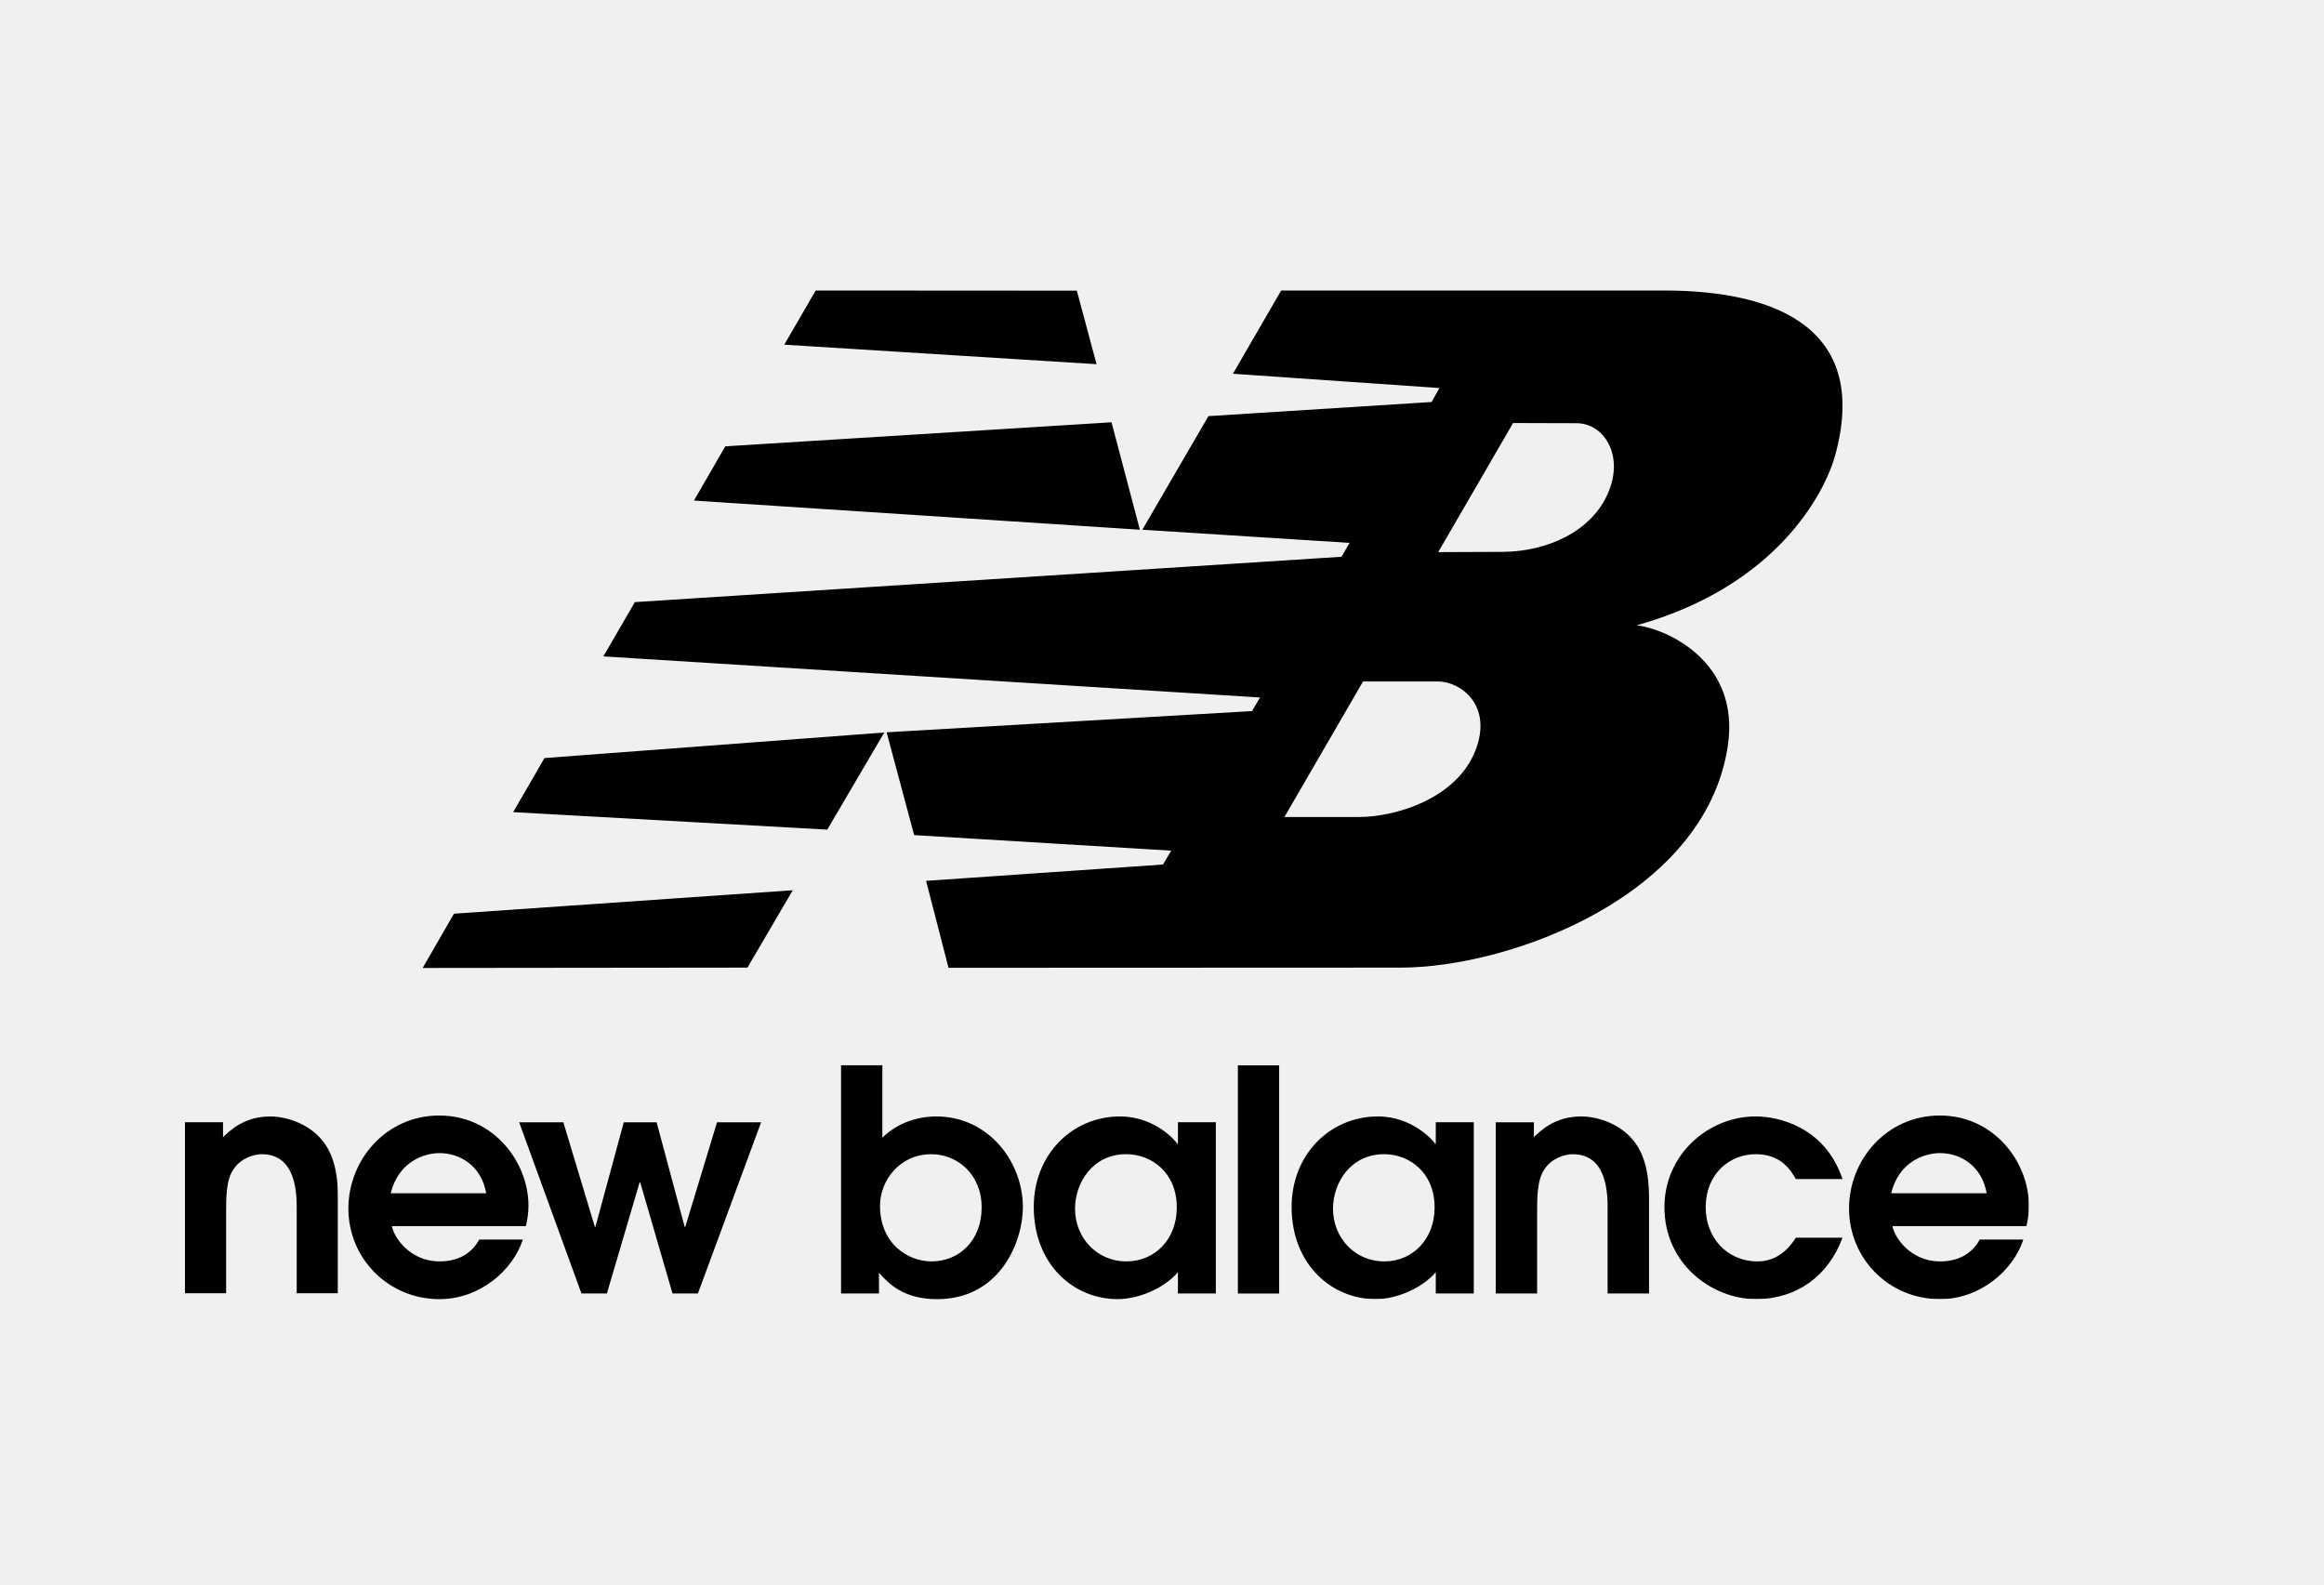
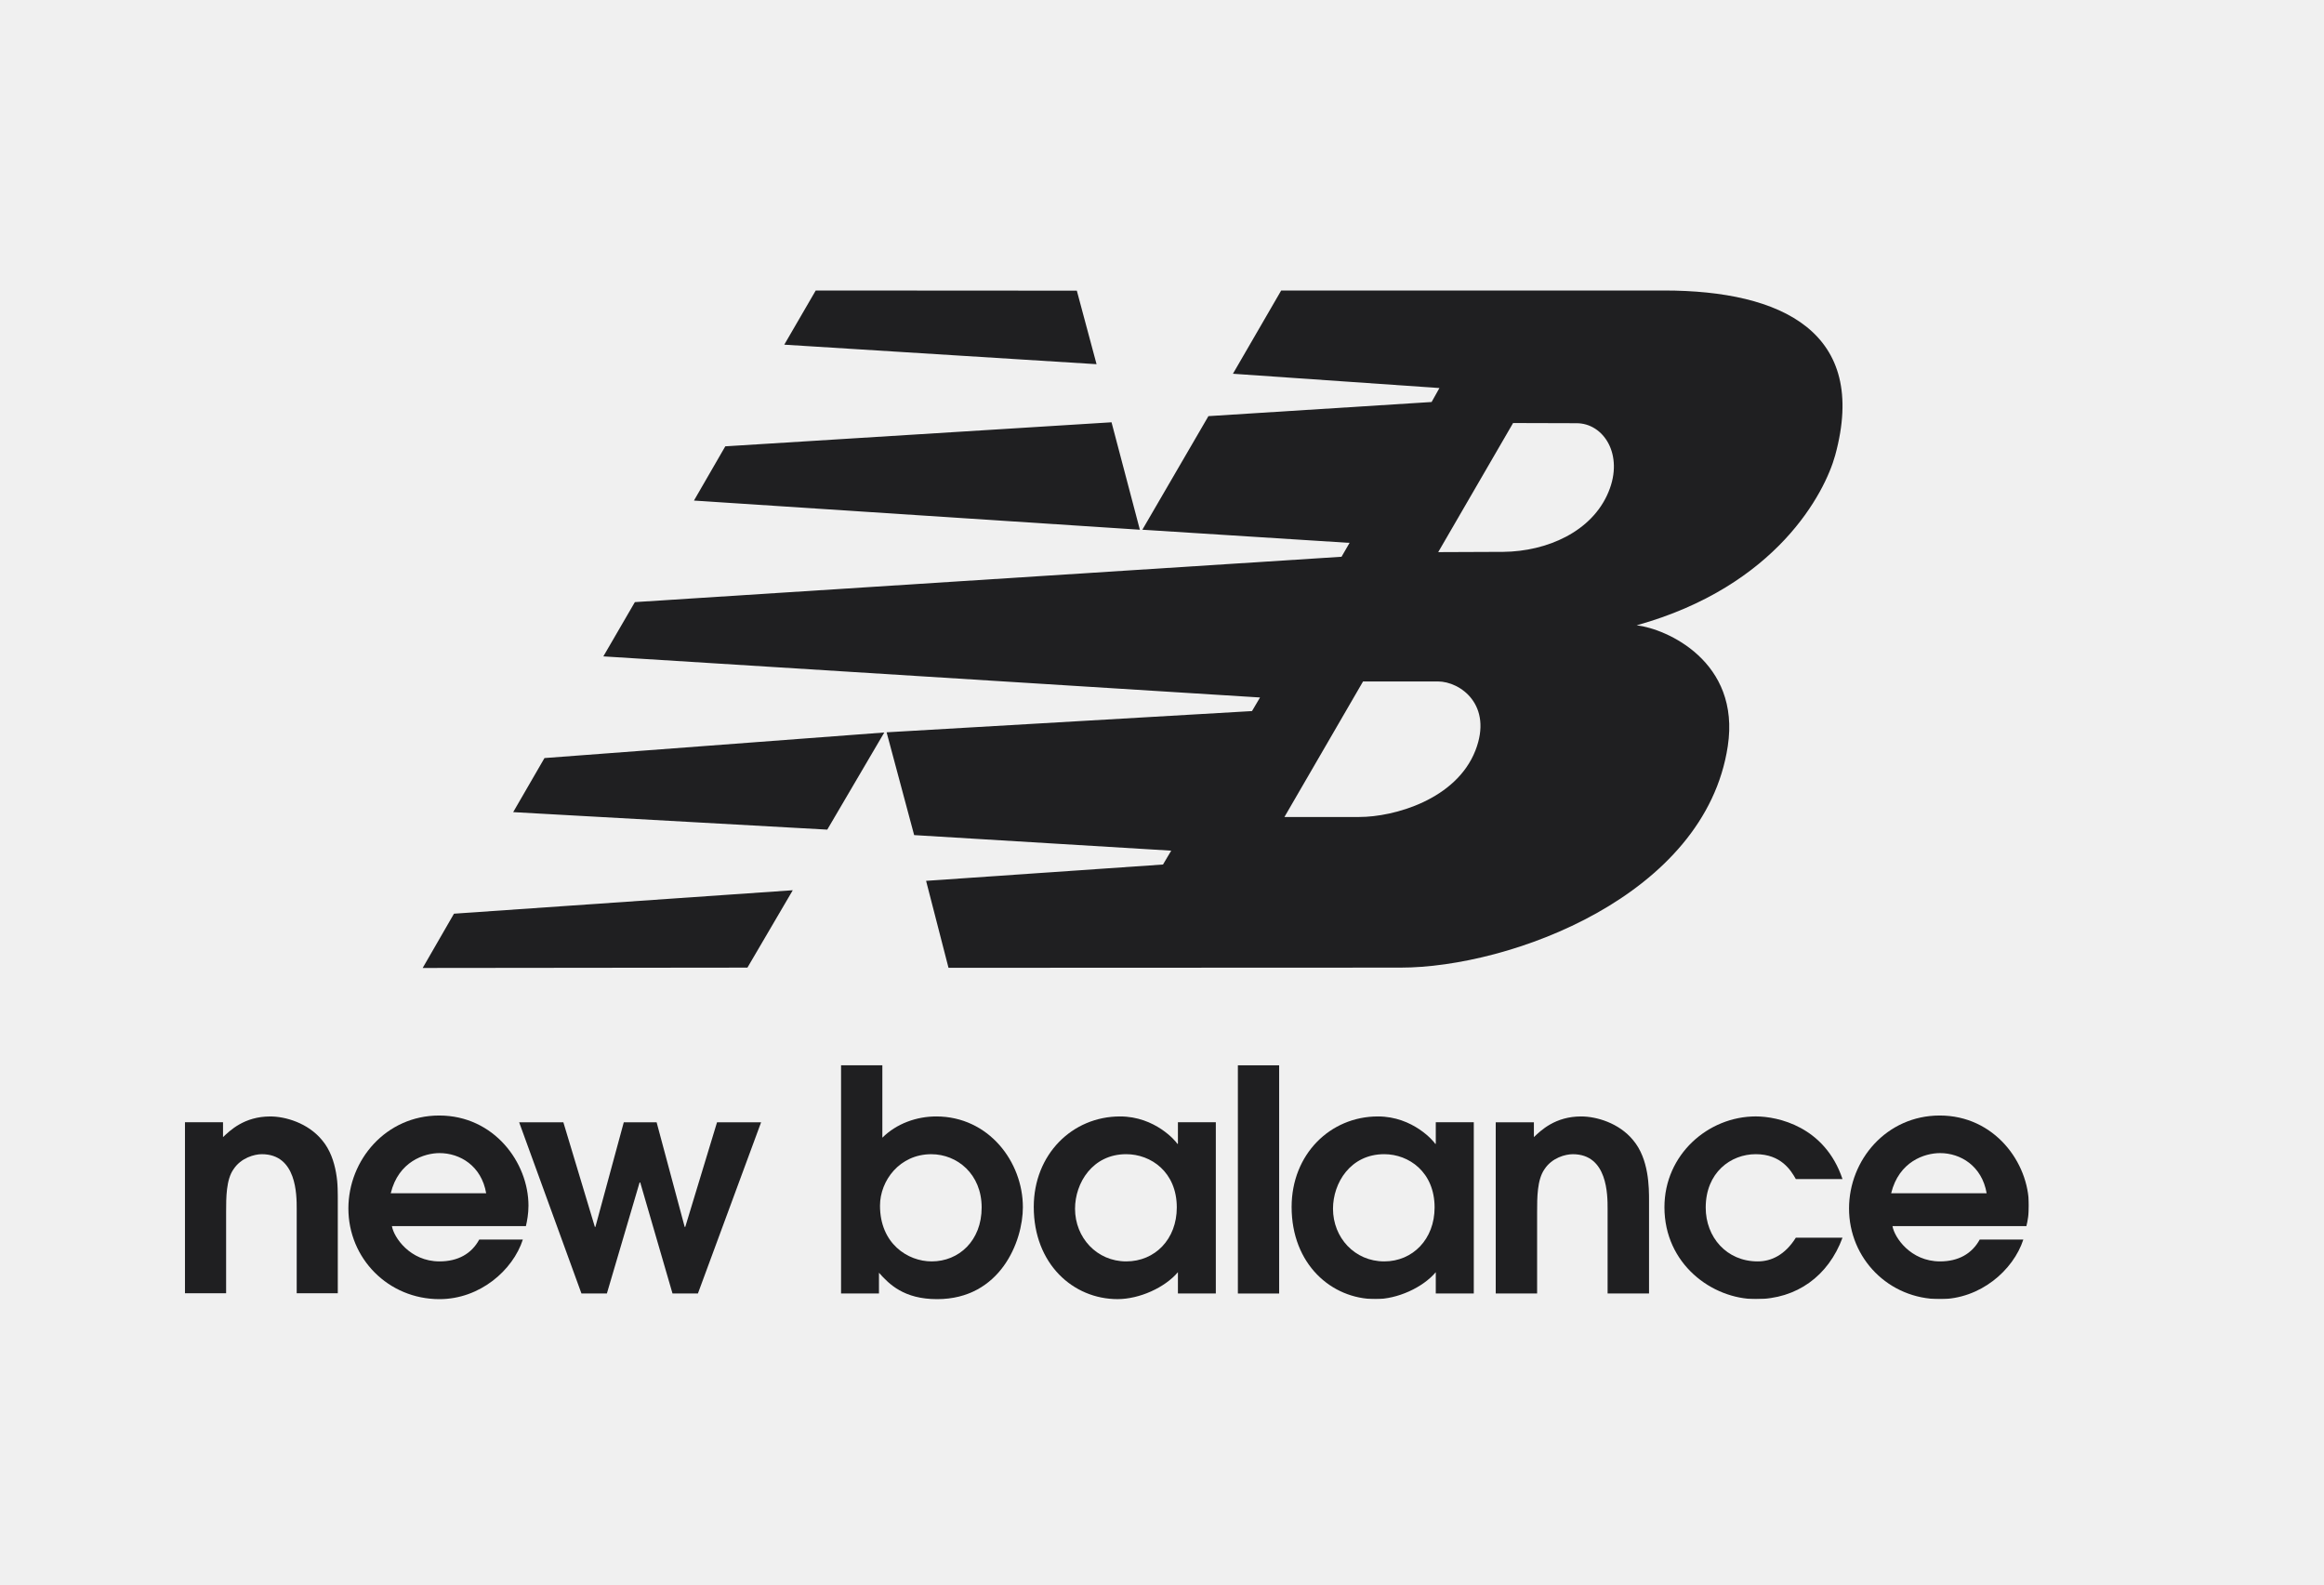
<svg xmlns="http://www.w3.org/2000/svg" xmlns:xlink="http://www.w3.org/1999/xlink" width="88px" height="60px" viewBox="0 0 88 60" version="1.1">
  <defs>
    <polygon id="path-1" points="0 0.395 5.799 0.395 5.799 7.099 0 7.099" />
    <polygon id="path-3" points="0 38.192 69.826 38.192 69.826 -0 0 -0" />
  </defs>
  <g id="Brand-/-NB" stroke="none" stroke-width="1" fill="none" fill-rule="evenodd">
    <g id="Group-20" transform="translate(7, 11)">
      <g>
-         <path d="M26.484,16.736 L24.325,20.414 L12.432,19.751 L13.617,17.704 L26.484,16.736 Z M35.089,4.99 L36.162,9.058 L19.277,7.954 L20.464,5.9 L35.089,4.99 Z M23.888,0 L33.775,0.006 L34.522,2.79 L22.697,2.051 L23.888,0 Z M23.019,22.709 L21.302,25.639 L9.005,25.652 L10.19,23.597 L23.019,22.709 Z M44.613,14.803 L41.636,19.935 L44.472,19.935 C45.786,19.935 48.138,19.277 48.867,17.42 C49.539,15.699 48.301,14.803 47.444,14.803 L44.613,14.803 Z M47.459,9.906 L49.926,9.896 C51.571,9.879 53.288,9.137 53.91,7.621 C54.495,6.212 53.72,5.018 52.689,5.025 L50.294,5.018 L47.459,9.906 Z M36.256,9.058 L38.758,4.757 L47.209,4.222 L47.505,3.693 L39.686,3.152 L41.513,0 L56.011,0 C60.472,0 63.769,1.579 62.49,6.241 C62.104,7.645 60.291,11.195 54.974,12.677 C56.105,12.808 58.91,14.047 58.424,17.251 C57.568,22.937 50.163,25.639 46.035,25.639 L28.916,25.646 L28.067,22.353 L37.038,21.735 L37.349,21.21 L27.615,20.621 L26.572,16.729 L40.408,15.925 L40.712,15.41 L15.846,13.854 L17.04,11.799 L43.798,10.082 L44.102,9.556 L36.256,9.058 Z" id="Fill-1" fill="#000000" />
+         <path d="M26.484,16.736 L24.325,20.414 L12.432,19.751 L13.617,17.704 L26.484,16.736 Z M35.089,4.99 L36.162,9.058 L19.277,7.954 L20.464,5.9 L35.089,4.99 Z M23.888,0 L33.775,0.006 L34.522,2.79 L22.697,2.051 L23.888,0 Z M23.019,22.709 L21.302,25.639 L9.005,25.652 L10.19,23.597 L23.019,22.709 Z M44.613,14.803 L41.636,19.935 L44.472,19.935 C45.786,19.935 48.138,19.277 48.867,17.42 C49.539,15.699 48.301,14.803 47.444,14.803 L44.613,14.803 Z M47.459,9.906 L49.926,9.896 C51.571,9.879 53.288,9.137 53.91,7.621 C54.495,6.212 53.72,5.018 52.689,5.025 L50.294,5.018 L47.459,9.906 Z M36.256,9.058 L38.758,4.757 L47.209,4.222 L47.505,3.693 L39.686,3.152 L41.513,0 L56.011,0 C60.472,0 63.769,1.579 62.49,6.241 C62.104,7.645 60.291,11.195 54.974,12.677 C56.105,12.808 58.91,14.047 58.424,17.251 C57.568,22.937 50.163,25.639 46.035,25.639 L28.916,25.646 L28.067,22.353 L37.038,21.735 L37.349,21.21 L27.615,20.621 L26.572,16.729 L40.408,15.925 L40.712,15.41 L15.846,13.854 L17.04,11.799 L43.798,10.082 L44.102,9.556 L36.256,9.058 Z" id="Fill-1" fill="#1F1F21" />
        <g id="Group-5" transform="translate(0, 30.87935)">
          <mask id="mask-2" fill="white">
            <use xlink:href="#path-1" />
          </mask>
          <g id="Clip-4" />
-           <path d="M-0,7.099 L1.562,7.099 L1.562,4.013 C1.562,3.468 1.562,2.788 1.844,2.392 C2.128,1.96 2.636,1.824 2.914,1.824 C4.235,1.824 4.235,3.365 4.235,3.894 L4.235,7.099 L5.799,7.099 L5.799,3.595 C5.799,3.093 5.799,2.006 5.197,1.294 C4.658,0.636 3.797,0.395 3.234,0.395 C2.247,0.395 1.707,0.93 1.445,1.177 L1.445,0.615 L-0,0.615 L-0,7.099" id="Fill-3" fill="#000000" mask="url(#mask-2)" />
+           <path d="M-0,7.099 L1.562,7.099 L1.562,4.013 C1.562,3.468 1.562,2.788 1.844,2.392 C2.128,1.96 2.636,1.824 2.914,1.824 C4.235,1.824 4.235,3.365 4.235,3.894 L4.235,7.099 L5.799,7.099 L5.799,3.595 C5.799,3.093 5.799,2.006 5.197,1.294 C4.658,0.636 3.797,0.395 3.234,0.395 C2.247,0.395 1.707,0.93 1.445,1.177 L1.445,0.615 L-0,0.615 L-0,7.099" id="Fill-3" fill="#1F1F21" mask="url(#mask-2)" />
        </g>
-         <path d="M12.914,35.427 C12.961,35.223 13.011,34.954 13.011,34.651 C13.011,33.018 11.705,31.239 9.631,31.239 C7.616,31.239 6.192,32.922 6.192,34.759 C6.192,36.65 7.7,38.192 9.642,38.192 C11.169,38.192 12.422,37.1 12.798,35.935 L11.147,35.935 C10.855,36.476 10.337,36.763 9.642,36.763 C8.523,36.763 7.911,35.849 7.84,35.427 L12.914,35.427 Z M7.796,34.182 C8.089,32.978 9.069,32.662 9.642,32.662 C10.418,32.662 11.231,33.144 11.409,34.182 L7.796,34.182 Z" id="Fill-6" fill="#000000" />
-         <polygon id="Fill-8" fill="#000000" points="15.017 37.978 15.98 37.978 17.219 33.774 17.243 33.774 18.465 37.978 19.427 37.978 21.82 31.495 20.151 31.495 18.948 35.457 18.926 35.457 17.863 31.495 16.62 31.495 15.545 35.457 15.525 35.457 14.332 31.495 12.658 31.495" />
-         <path d="M24.847,37.978 L26.283,37.978 L26.283,37.193 C26.673,37.63 27.227,38.192 28.485,38.192 C30.875,38.192 31.732,36.009 31.732,34.711 C31.732,32.99 30.436,31.274 28.45,31.274 C27.716,31.274 26.956,31.538 26.411,32.078 L26.411,29.337 L24.847,29.337 L24.847,37.978 Z M26.322,34.652 C26.322,33.708 27.062,32.704 28.264,32.704 C29.247,32.704 30.171,33.458 30.171,34.722 C30.171,35.981 29.308,36.763 28.279,36.763 C27.367,36.763 26.322,36.086 26.322,34.652 Z" id="Fill-10" fill="#000000" />
-         <path d="M39.038,31.494 L37.603,31.494 L37.603,32.311 L37.581,32.311 C37.536,32.224 36.747,31.274 35.412,31.274 C33.6,31.274 32.144,32.713 32.144,34.702 C32.144,36.857 33.634,38.191 35.317,38.191 C36.143,38.191 37.108,37.757 37.603,37.171 L37.603,37.978 L39.038,37.978 L39.038,31.494 Z M37.56,34.721 C37.56,35.921 36.736,36.763 35.645,36.763 C34.534,36.763 33.707,35.865 33.707,34.768 C33.707,33.795 34.367,32.703 35.645,32.703 C36.581,32.703 37.56,33.377 37.56,34.721 Z" id="Fill-12" fill="#000000" />
+         <path d="M12.914,35.427 C12.961,35.223 13.011,34.954 13.011,34.651 C13.011,33.018 11.705,31.239 9.631,31.239 C7.616,31.239 6.192,32.922 6.192,34.759 C6.192,36.65 7.7,38.192 9.642,38.192 C11.169,38.192 12.422,37.1 12.798,35.935 L11.147,35.935 C10.855,36.476 10.337,36.763 9.642,36.763 C8.523,36.763 7.911,35.849 7.84,35.427 L12.914,35.427 Z M7.796,34.182 C8.089,32.978 9.069,32.662 9.642,32.662 C10.418,32.662 11.231,33.144 11.409,34.182 L7.796,34.182 Z" id="Fill-6" fill="#1F1F21" />
+         <polygon id="Fill-8" fill="#1F1F21" points="15.017 37.978 15.98 37.978 17.219 33.774 17.243 33.774 18.465 37.978 19.427 37.978 21.82 31.495 20.151 31.495 18.948 35.457 18.926 35.457 17.863 31.495 16.62 31.495 15.545 35.457 15.525 35.457 14.332 31.495 12.658 31.495" />
+         <path d="M24.847,37.978 L26.283,37.978 L26.283,37.193 C26.673,37.63 27.227,38.192 28.485,38.192 C30.875,38.192 31.732,36.009 31.732,34.711 C31.732,32.99 30.436,31.274 28.45,31.274 C27.716,31.274 26.956,31.538 26.411,32.078 L26.411,29.337 L24.847,29.337 L24.847,37.978 Z M26.322,34.652 C26.322,33.708 27.062,32.704 28.264,32.704 C29.247,32.704 30.171,33.458 30.171,34.722 C30.171,35.981 29.308,36.763 28.279,36.763 C27.367,36.763 26.322,36.086 26.322,34.652 Z" id="Fill-10" fill="#1F1F21" />
+         <path d="M39.038,31.494 L37.603,31.494 L37.603,32.311 L37.581,32.311 C37.536,32.224 36.747,31.274 35.412,31.274 C33.6,31.274 32.144,32.713 32.144,34.702 C32.144,36.857 33.634,38.191 35.317,38.191 C36.143,38.191 37.108,37.757 37.603,37.171 L37.603,37.978 L39.038,37.978 L39.038,31.494 Z M37.56,34.721 C37.56,35.921 36.736,36.763 35.645,36.763 C34.534,36.763 33.707,35.865 33.707,34.768 C33.707,33.795 34.367,32.703 35.645,32.703 C36.581,32.703 37.56,33.377 37.56,34.721 Z" id="Fill-12" fill="#1F1F21" />
        <mask id="mask-4" fill="white">
          <use xlink:href="#path-3" />
        </mask>
        <g id="Clip-15" />
-         <polygon id="Fill-14" fill="#000000" mask="url(#mask-4)" points="39.873 37.979 41.436 37.979 41.436 29.338 39.873 29.338" />
-         <path d="M48.806,31.494 L47.367,31.494 L47.367,32.311 L47.346,32.311 C47.3,32.224 46.507,31.274 45.176,31.274 C43.364,31.274 41.908,32.713 41.908,34.702 C41.908,36.857 43.404,38.191 45.09,38.191 C45.913,38.191 46.872,37.757 47.367,37.171 L47.367,37.978 L48.806,37.978 L48.806,31.494 Z M47.322,34.721 C47.322,35.921 46.494,36.763 45.415,36.763 C44.298,36.763 43.475,35.865 43.475,34.768 C43.475,33.795 44.133,32.703 45.415,32.703 C46.345,32.703 47.322,33.377 47.322,34.721 Z" id="Fill-16" fill="#000000" mask="url(#mask-4)" />
-         <path d="M49.637,37.978 L51.204,37.978 L51.204,34.892 C51.204,34.348 51.204,33.668 51.484,33.272 C51.766,32.839 52.273,32.704 52.556,32.704 C53.873,32.704 53.873,34.244 53.873,34.773 L53.873,37.978 L55.442,37.978 L55.442,34.474 C55.442,33.972 55.442,32.885 54.84,32.173 C54.301,31.515 53.441,31.274 52.872,31.274 C51.883,31.274 51.344,31.809 51.082,32.056 L51.082,31.495 L49.637,31.495 L49.637,37.978" id="Fill-17" fill="#000000" mask="url(#mask-4)" />
-         <path d="M61.001,35.865 C60.59,36.52 60.071,36.763 59.556,36.763 C58.377,36.763 57.588,35.843 57.588,34.727 C57.588,33.398 58.534,32.703 59.484,32.703 C60.446,32.703 60.817,33.321 61.001,33.646 L62.768,33.646 C62.098,31.648 60.307,31.273 59.484,31.273 C57.681,31.273 56.025,32.719 56.025,34.712 C56.025,36.857 57.821,38.191 59.495,38.191 C61.03,38.191 62.235,37.314 62.768,35.865 L61.001,35.865" id="Fill-18" fill="#000000" mask="url(#mask-4)" />
-         <path d="M69.731,35.427 C69.782,35.223 69.826,34.954 69.826,34.651 C69.826,33.018 68.518,31.239 66.451,31.239 C64.433,31.239 63.015,32.922 63.015,34.759 C63.015,36.65 64.516,38.192 66.462,38.192 C67.985,38.192 69.236,37.1 69.615,35.935 L67.964,35.935 C67.669,36.476 67.151,36.763 66.462,36.763 C65.338,36.763 64.732,35.849 64.66,35.427 L69.731,35.427 Z M64.61,34.182 C64.906,32.978 65.877,32.662 66.462,32.662 C67.235,32.662 68.046,33.144 68.226,34.182 L64.61,34.182 Z" id="Fill-19" fill="#000000" mask="url(#mask-4)" />
+         <polygon id="Fill-14" fill="#1F1F21" mask="url(#mask-4)" points="39.873 37.979 41.436 37.979 41.436 29.338 39.873 29.338" />
+         <path d="M48.806,31.494 L47.367,31.494 L47.367,32.311 L47.346,32.311 C47.3,32.224 46.507,31.274 45.176,31.274 C43.364,31.274 41.908,32.713 41.908,34.702 C41.908,36.857 43.404,38.191 45.09,38.191 C45.913,38.191 46.872,37.757 47.367,37.171 L47.367,37.978 L48.806,37.978 L48.806,31.494 Z M47.322,34.721 C47.322,35.921 46.494,36.763 45.415,36.763 C44.298,36.763 43.475,35.865 43.475,34.768 C43.475,33.795 44.133,32.703 45.415,32.703 C46.345,32.703 47.322,33.377 47.322,34.721 Z" id="Fill-16" fill="#1F1F21" mask="url(#mask-4)" />
+         <path d="M49.637,37.978 L51.204,37.978 L51.204,34.892 C51.204,34.348 51.204,33.668 51.484,33.272 C51.766,32.839 52.273,32.704 52.556,32.704 C53.873,32.704 53.873,34.244 53.873,34.773 L53.873,37.978 L55.442,37.978 L55.442,34.474 C55.442,33.972 55.442,32.885 54.84,32.173 C54.301,31.515 53.441,31.274 52.872,31.274 C51.883,31.274 51.344,31.809 51.082,32.056 L51.082,31.495 L49.637,31.495 L49.637,37.978" id="Fill-17" fill="#1F1F21" mask="url(#mask-4)" />
+         <path d="M61.001,35.865 C60.59,36.52 60.071,36.763 59.556,36.763 C58.377,36.763 57.588,35.843 57.588,34.727 C57.588,33.398 58.534,32.703 59.484,32.703 C60.446,32.703 60.817,33.321 61.001,33.646 L62.768,33.646 C62.098,31.648 60.307,31.273 59.484,31.273 C57.681,31.273 56.025,32.719 56.025,34.712 C56.025,36.857 57.821,38.191 59.495,38.191 C61.03,38.191 62.235,37.314 62.768,35.865 L61.001,35.865" id="Fill-18" fill="#1F1F21" mask="url(#mask-4)" />
+         <path d="M69.731,35.427 C69.782,35.223 69.826,34.954 69.826,34.651 C69.826,33.018 68.518,31.239 66.451,31.239 C64.433,31.239 63.015,32.922 63.015,34.759 C63.015,36.65 64.516,38.192 66.462,38.192 C67.985,38.192 69.236,37.1 69.615,35.935 L67.964,35.935 C67.669,36.476 67.151,36.763 66.462,36.763 C65.338,36.763 64.732,35.849 64.66,35.427 L69.731,35.427 Z M64.61,34.182 C64.906,32.978 65.877,32.662 66.462,32.662 C67.235,32.662 68.046,33.144 68.226,34.182 L64.61,34.182 Z" id="Fill-19" fill="#1F1F21" mask="url(#mask-4)" />
      </g>
    </g>
  </g>
</svg>
